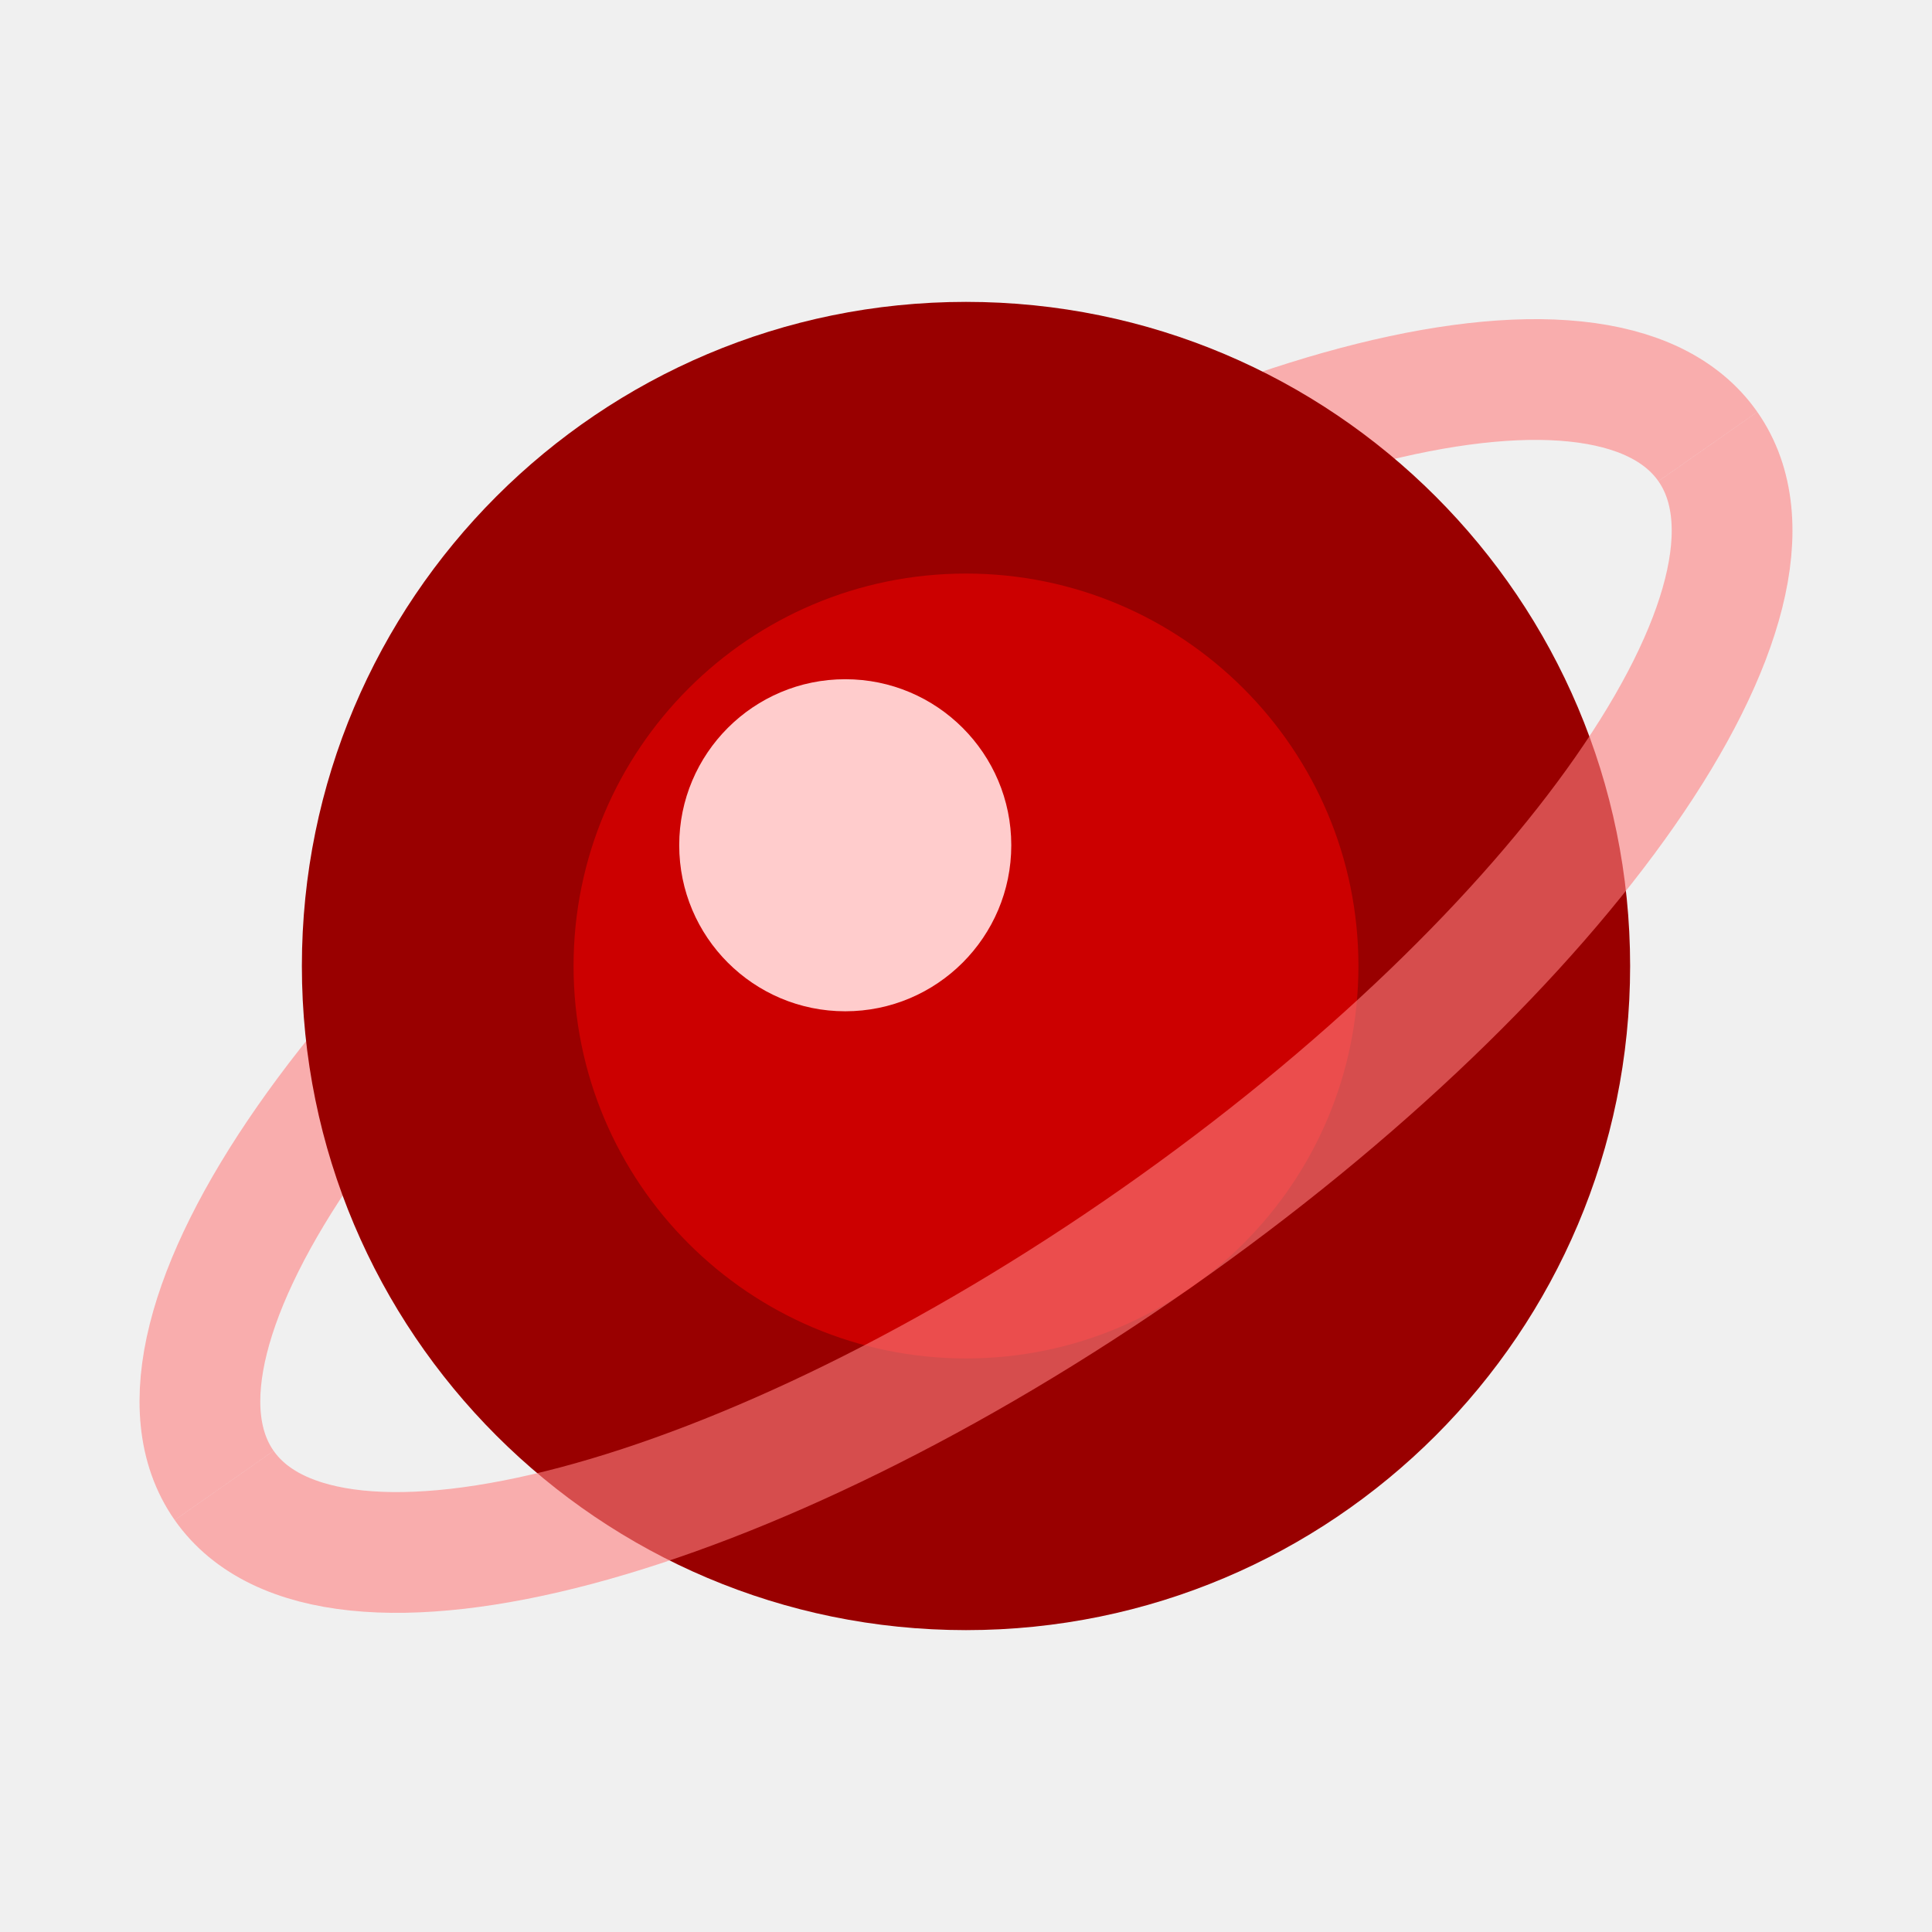
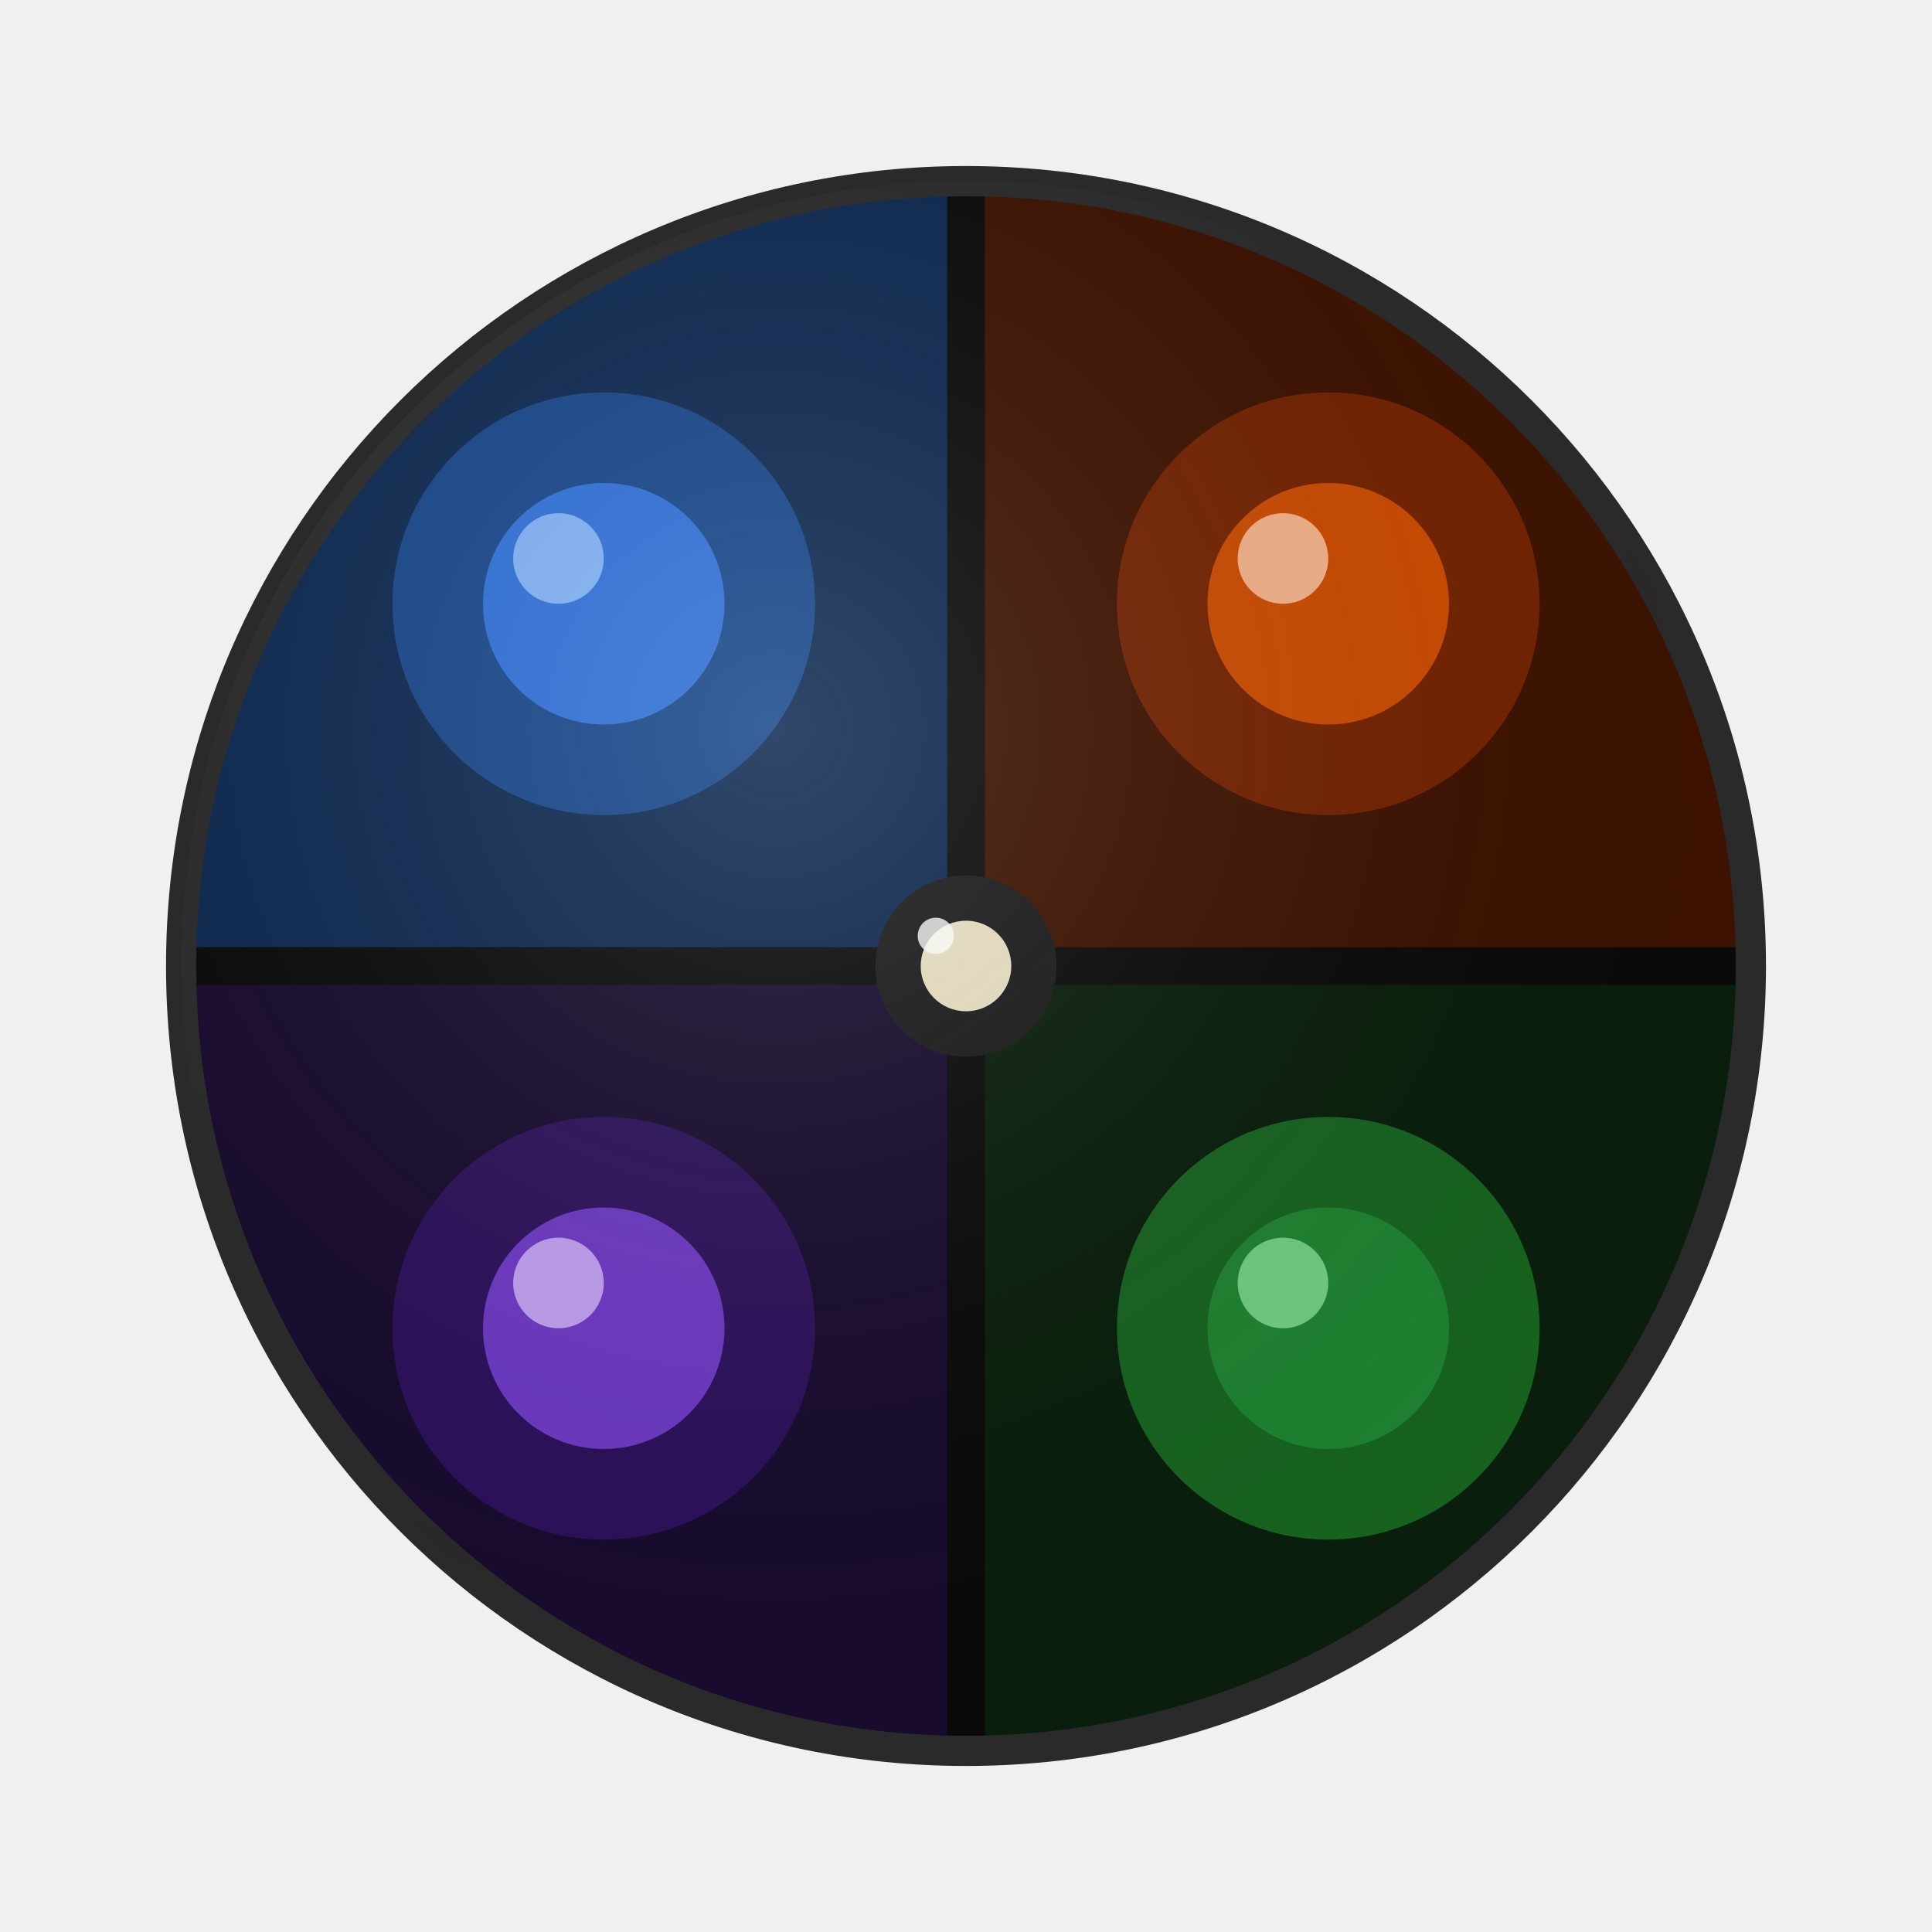
<svg xmlns="http://www.w3.org/2000/svg" viewBox="0 0 128 128">
-   <path d="M 4 64 A 60 22 0 0 1 124 64" fill="none" stroke="#FF8080" stroke-width="8" transform="rotate(-35 64 64)" opacity="0.6" />
-   <circle cx="64" cy="64" r="44" fill="#990000" />
-   <circle cx="64" cy="64" r="26" fill="#CC0000" />
-   <circle cx="56" cy="56" r="11" fill="#FFCCCC" />
-   <path d="M 124 64 A 60 22 0 0 1 4 64" fill="none" stroke="#FF8080" stroke-width="8" transform="rotate(-35 64 64)" opacity="0.6" />
+   <defs>
+     <clipPath id="sphere">
+       <circle cx="64" cy="64" r="52" />
+     </clipPath>
+     <radialGradient id="glow" cx="38%" cy="35%" r="62%">
+       <stop offset="0%" stop-color="#ffffff" stop-opacity="0.15" />
+       <stop offset="100%" stop-color="#000000" stop-opacity="0" />
+     </radialGradient>
+   </defs>
+   <circle cx="64" cy="64" r="52" fill="#0a0a0a" />
+   <g clip-path="url(#sphere)">
+     <rect x="12" y="12" width="52" height="52" fill="#0D2850" />
+     <rect x="64" y="12" width="52" height="52" fill="#3D1200" />
+     <rect x="12" y="64" width="52" height="52" fill="#180B2E" />
+     <rect x="64" y="64" width="52" height="52" fill="#091E0C" />
+     <circle cx="40" cy="40" r="14" fill="#174B93" opacity=".85" />
+     <circle cx="40" cy="40" r="8" fill="#2E6FD6" />
+     <circle cx="37" cy="37" r="3" fill="#A0CCFF" opacity=".7" />
+     <circle cx="88" cy="40" r="14" fill="#7A2400" opacity=".85" />
+     <circle cx="88" cy="40" r="8" fill="#C84A00" />
+     <circle cx="85" cy="37" r="3" fill="#FFDAC0" opacity=".7" />
+     <circle cx="40" cy="88" r="14" fill="#2E1260" opacity=".85" />
+     <circle cx="40" cy="88" r="8" fill="#6B38C0" />
+     <circle cx="37" cy="85" r="3" fill="#DFC8FF" opacity=".7" />
+     <circle cx="88" cy="88" r="14" fill="#1A6E22" opacity=".85" />
+     <circle cx="88" cy="88" r="8" fill="#1E8030" />
+     <circle cx="85" cy="85" r="3" fill="#90E8A0" opacity=".7" />
+     <line x1="64" y1="12" x2="64" y2="116" stroke="#0a0a0a" stroke-width="2.5" />
+     <line x1="12" y1="64" x2="116" y2="64" stroke="#0a0a0a" stroke-width="2.5" />
+   </g>
+   <circle cx="64" cy="64" r="52" fill="none" stroke="#2a2a2a" stroke-width="2" />
+   <circle cx="64" cy="64" r="6" fill="#1a1a1a" />
+   <circle cx="64" cy="64" r="3" fill="#e8dfc0" />
+   <circle cx="62" cy="62" r="1.2" fill="#ffffff" opacity=".8" />
+   <circle cx="64" cy="64" r="52" fill="url(#glow)" />
</svg>
